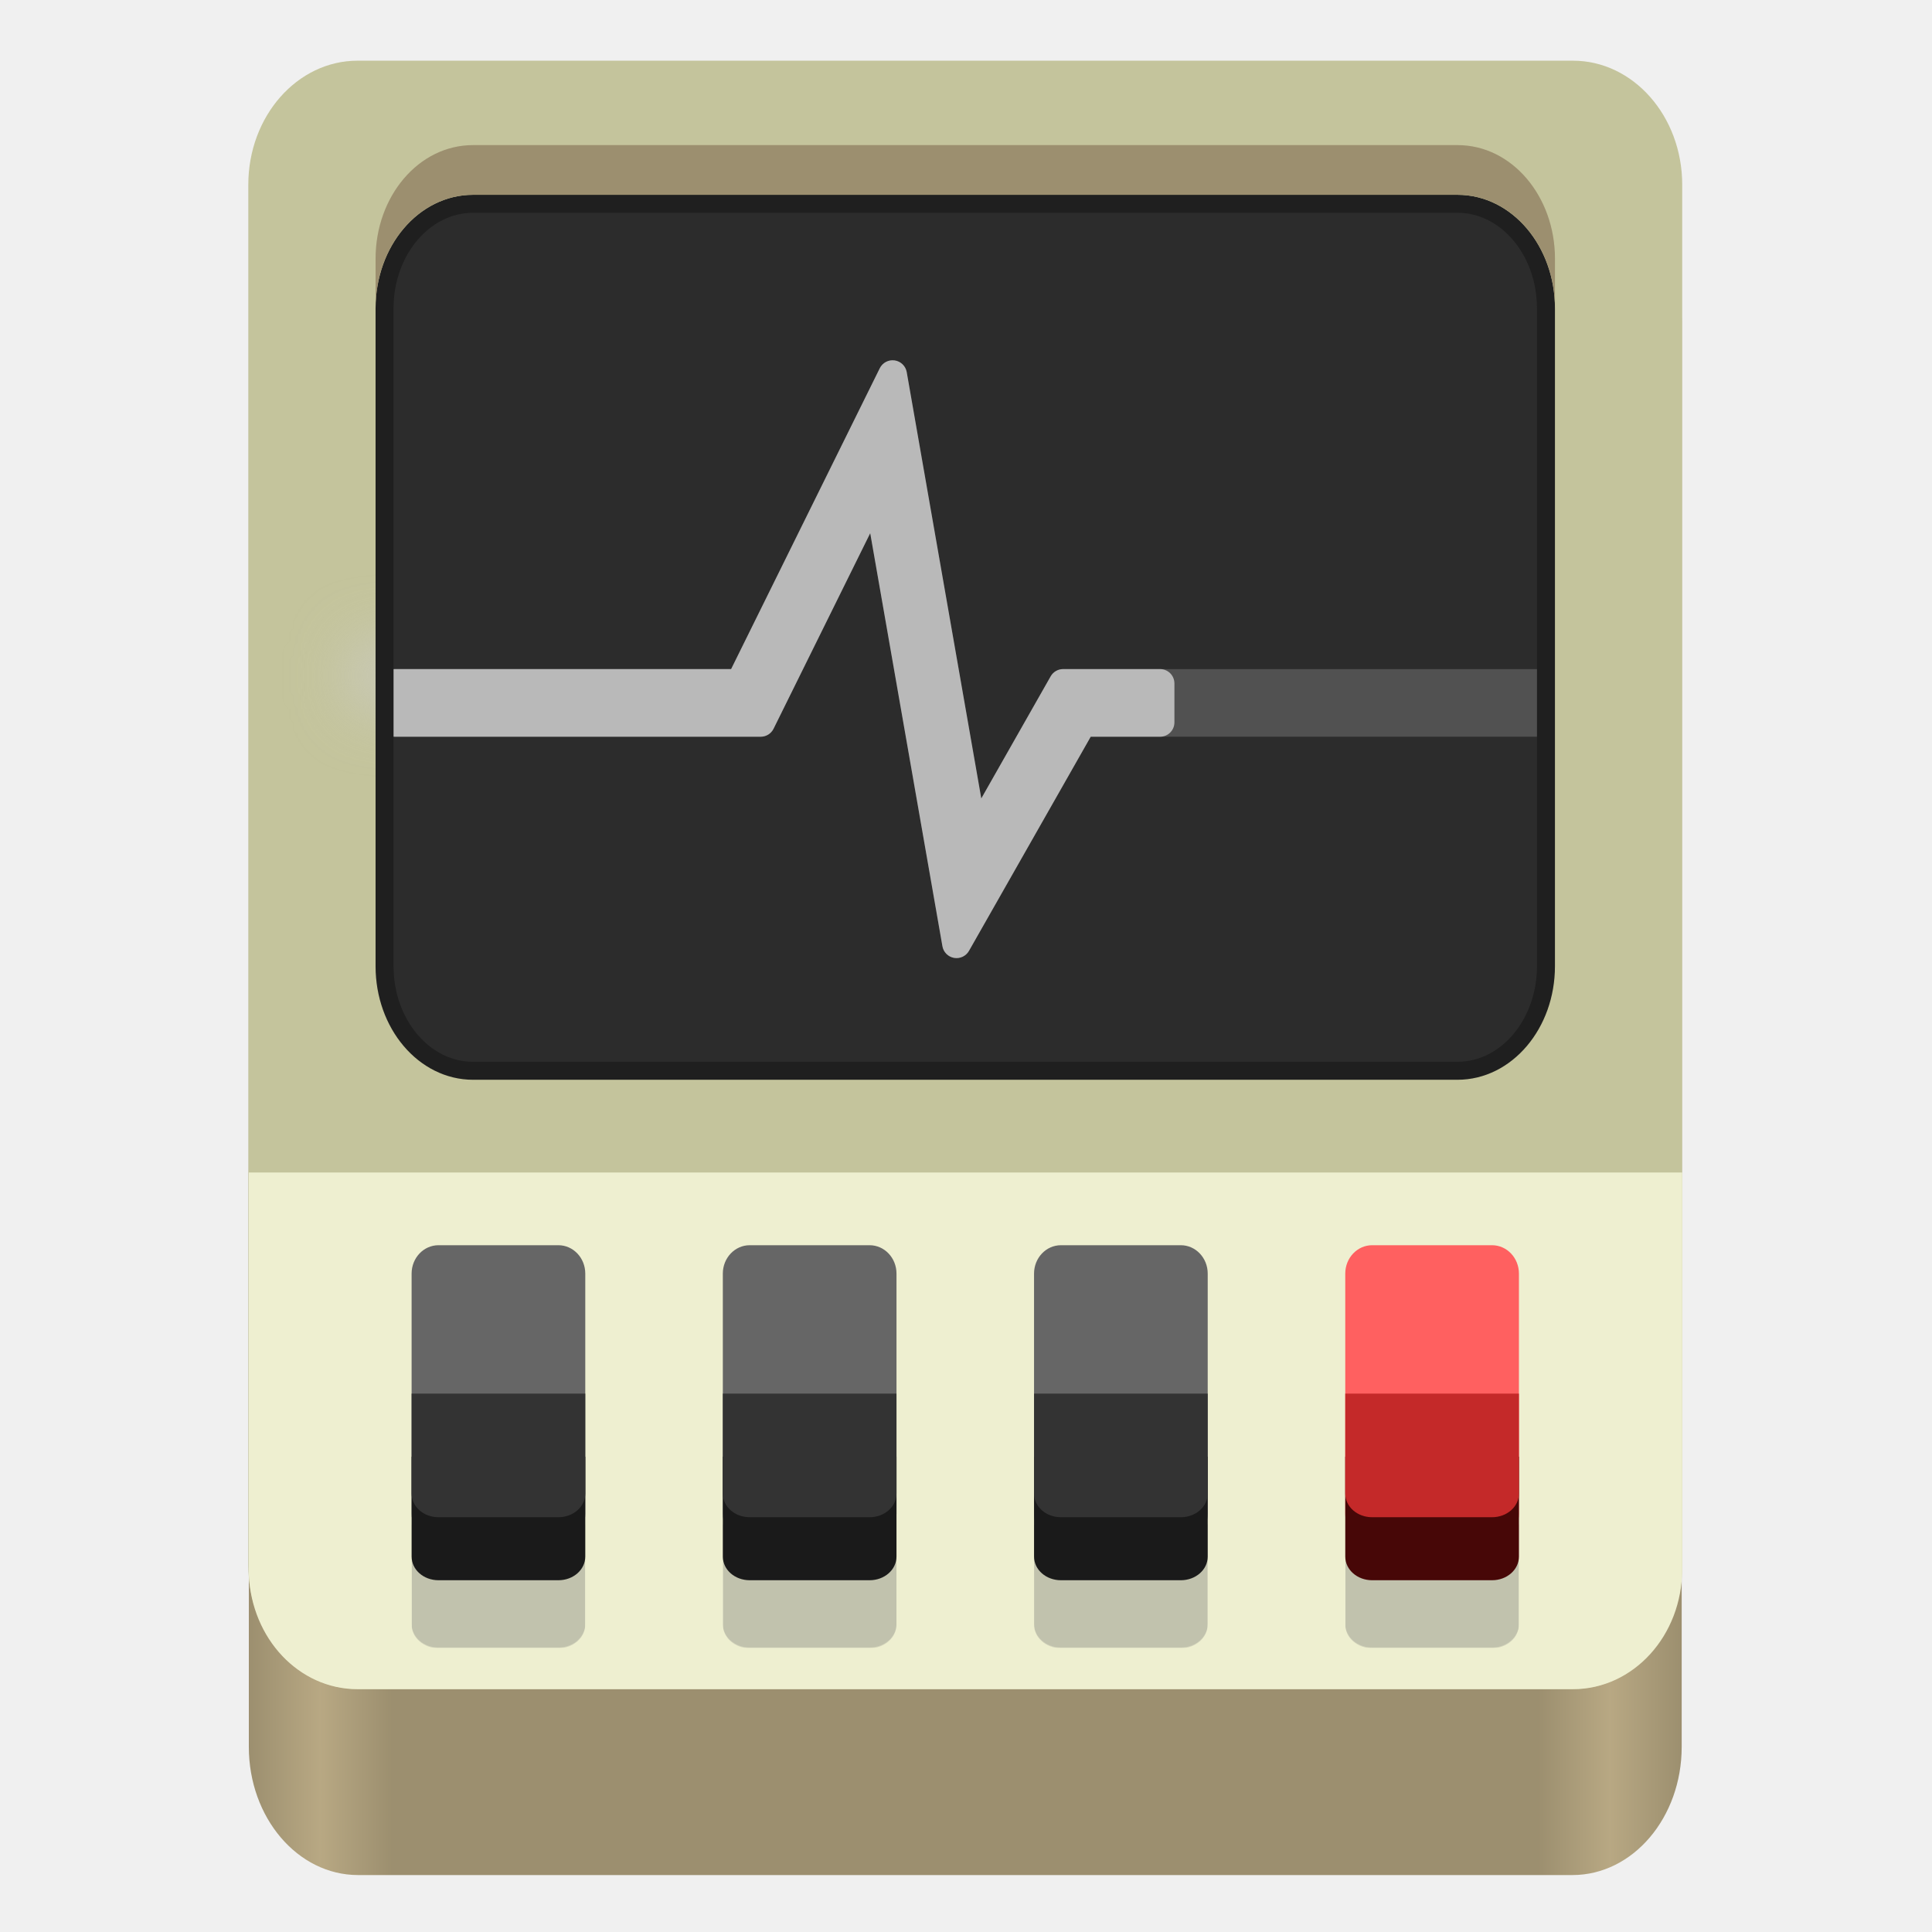
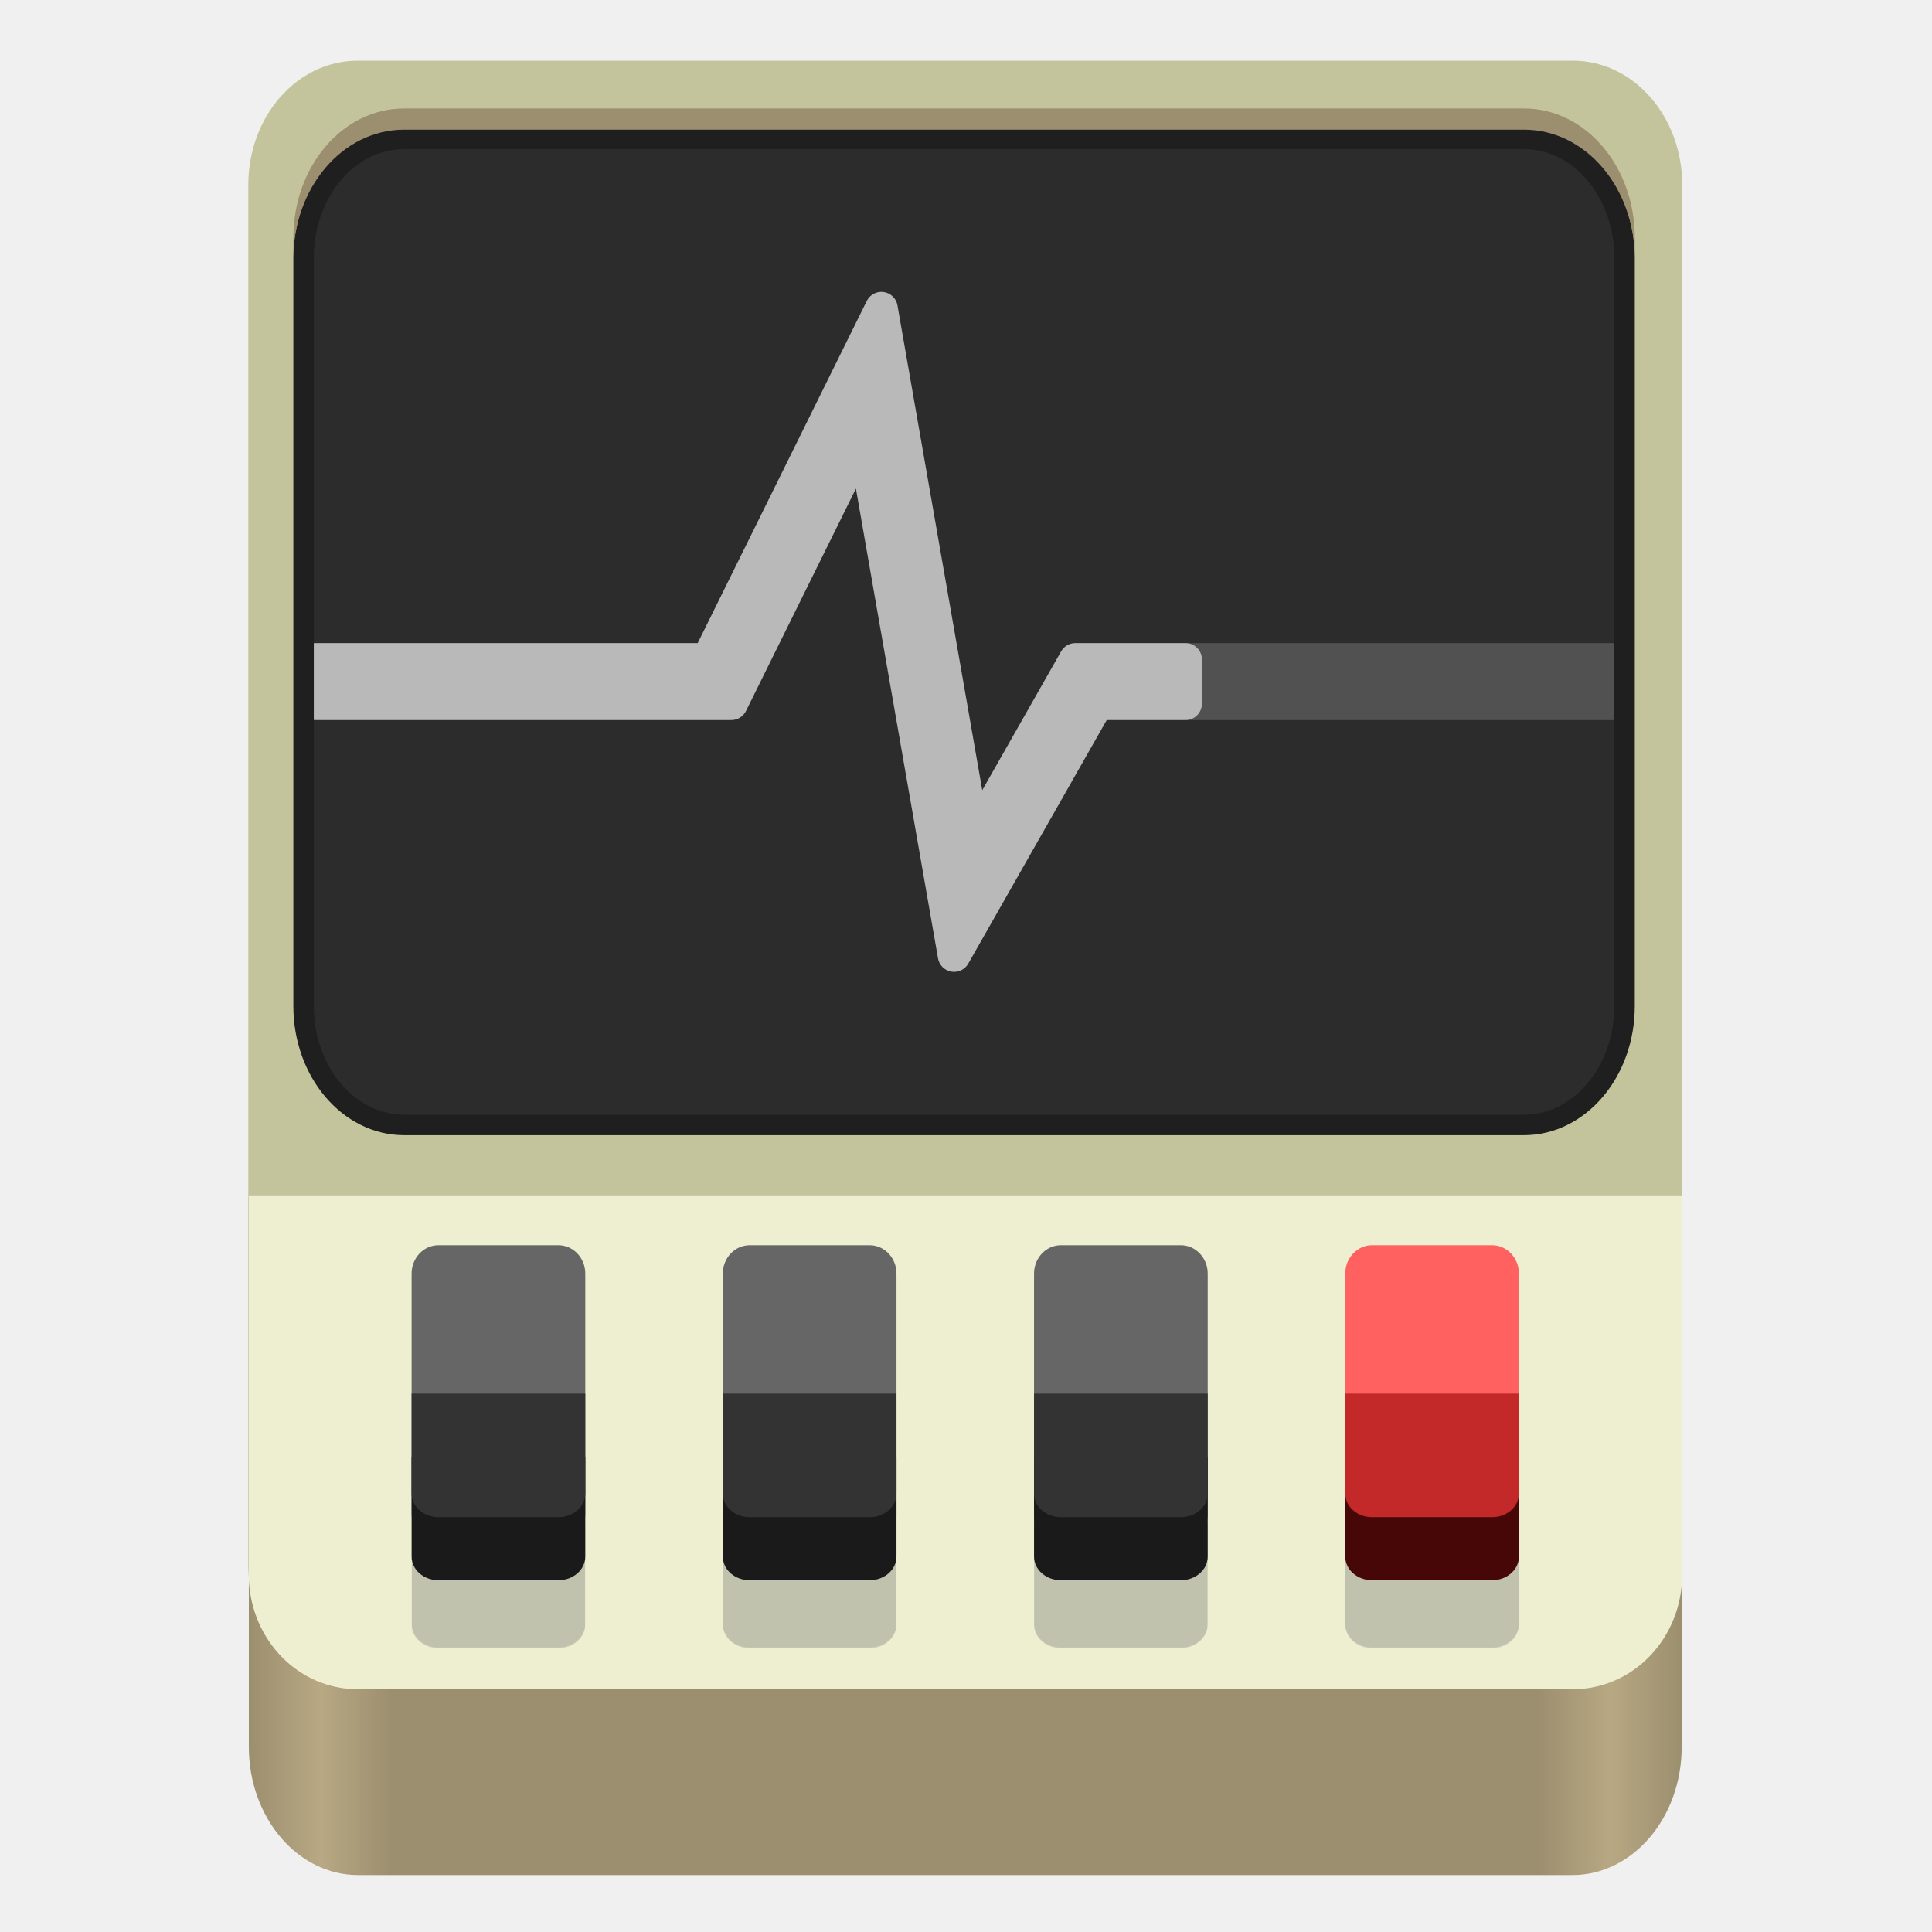
<svg xmlns="http://www.w3.org/2000/svg" xmlns:xlink="http://www.w3.org/1999/xlink" width="128" height="128" viewBox="0 0 128 128" version="1.1" id="svg5" xml:space="preserve">
  <defs id="defs2">
    <linearGradient y2="236" x2="96" y1="236" x1="32" gradientTransform="translate(604.8168,170.5864)" gradientUnits="userSpaceOnUse" id="linearGradient1099" xlink:href="#linearGradient1036" />
    <linearGradient id="linearGradient1036">
      <stop id="stop1032" offset="0" style="stop-color:#d5d3cf;stop-opacity:1;" />
      <stop id="stop1034" offset="1" style="stop-color:#f6f5f4;stop-opacity:1" />
    </linearGradient>
    <radialGradient r="32" fy="-76" fx="-244" cy="-76" cx="-244" gradientTransform="matrix(0.8833333,0,0,0.8833333,-460.3502,463.1197)" gradientUnits="userSpaceOnUse" id="radialGradient1103" xlink:href="#linearGradient1069" />
    <linearGradient id="linearGradient1069">
      <stop id="stop1065" offset="0" style="stop-color:#d5d3cf;stop-opacity:1" />
      <stop id="stop1067-1" offset="1" style="stop-color:#949390;stop-opacity:1" />
    </linearGradient>
    <linearGradient gradientUnits="userSpaceOnUse" y2="232" x2="64" y1="262.5" x1="64" id="linearGradient1027" xlink:href="#linearGradient1025" gradientTransform="translate(-470.5864,432.8168)" />
    <linearGradient id="linearGradient1025">
      <stop id="stop1021" offset="0" style="stop-color:#9a9996;stop-opacity:1" />
      <stop id="stop1023" offset="1" style="stop-color:#77767b;stop-opacity:1" />
    </linearGradient>
    <clipPath clipPathUnits="userSpaceOnUse" id="clipPath1609-7">
      <path id="path1611-5" d="m 252,116 28,-28 v -8 h -36 v 36 z" style="fill:#e74747;stroke:none;stroke-width:0.25px;stroke-linecap:butt;stroke-linejoin:miter;stroke-opacity:1" />
    </clipPath>
    <linearGradient id="linearGradient8241">
      <stop style="stop-color:#9c8f6f;stop-opacity:1;" offset="0" id="stop8237" />
      <stop style="stop-color:#b8a883;stop-opacity:1;" offset="0.05" id="stop9349" />
      <stop style="stop-color:#9c8f6f;stop-opacity:1;" offset="0.1" id="stop21746" />
      <stop style="stop-color:#9c8f6f;stop-opacity:1;" offset="0.9" id="stop21940" />
      <stop style="stop-color:#b8a883;stop-opacity:1;" offset="0.95" id="stop9351" />
      <stop style="stop-color:#9c8f6f;stop-opacity:1;" offset="1" id="stop8239" />
    </linearGradient>
    <radialGradient r="32" fy="-76" fx="-244" cy="-76" cx="-244" gradientTransform="matrix(0.8833333,0,0,0.8833333,-460.3502,463.1197)" gradientUnits="userSpaceOnUse" id="radialGradient1103-5" xlink:href="#linearGradient1069" />
    <clipPath clipPathUnits="userSpaceOnUse" id="clipPath1609-7-7">
      <path id="path1611-5-0" d="m 252,116 28,-28 v -8 h -36 v 36 z" style="fill:#e74747;stroke:none;stroke-width:0.25px;stroke-linecap:butt;stroke-linejoin:miter;stroke-opacity:1" />
    </clipPath>
    <clipPath clipPathUnits="userSpaceOnUse" id="clipPath744">
      <rect style="fill:#1e88e5;fill-opacity:1;stroke-width:0.265" id="rect746" width="541.867" height="541.867" x="0" y="1.5987212e-14" rx="79.375" ry="79.375" />
    </clipPath>
    <clipPath clipPathUnits="userSpaceOnUse" id="clipPath62">
      <rect style="fill:#1e88e5;fill-opacity:1;stroke-width:0.265" id="rect64" width="541.867" height="541.867" x="2.2507105e-05" y="-0.422" rx="79.375" ry="79.375" />
    </clipPath>
    <linearGradient xlink:href="#linearGradient8241" id="linearGradient8243" x1="11.5" y1="120.5" x2="116.5" y2="120.5" gradientUnits="userSpaceOnUse" gradientTransform="matrix(0.9040953,0,0,1.061257,6.089304,-3.6542)" />
    <radialGradient r="32" fy="-76" fx="-244" cy="-76" cx="-244" gradientTransform="matrix(0.8833333,0,0,0.8833333,-460.3502,463.1197)" gradientUnits="userSpaceOnUse" id="radialGradient1103-6" xlink:href="#linearGradient1069" />
    <clipPath clipPathUnits="userSpaceOnUse" id="clipPath1609-7-2">
      <path id="path1611-5-3" d="m 252,116 28,-28 v -8 h -36 v 36 z" style="fill:#e74747;stroke:none;stroke-width:0.25px;stroke-linecap:butt;stroke-linejoin:miter;stroke-opacity:1" />
    </clipPath>
    <clipPath clipPathUnits="userSpaceOnUse" id="clipPath961">
      <rect style="fill:#00c853;stroke:none;stroke-width:0.529" id="rect963" width="541.867" height="541.867" x="1.4210855e-14" y="2.717972e-05" rx="79.375" ry="79.375" />
    </clipPath>
    <radialGradient r="32" fy="-76" fx="-244" cy="-76" cx="-244" gradientTransform="matrix(0.8833333,0,0,0.8833333,-460.3502,463.1197)" gradientUnits="userSpaceOnUse" id="radialGradient1103-56" xlink:href="#linearGradient1069" />
    <clipPath clipPathUnits="userSpaceOnUse" id="clipPath1440">
      <circle style="display:inline;opacity:1;vector-effect:none;fill:none;fill-opacity:1;stroke:#000000;stroke-width:2;stroke-linecap:butt;stroke-linejoin:miter;stroke-miterlimit:4;stroke-dasharray:none;stroke-dashoffset:0;stroke-opacity:1;marker:none;marker-start:none;marker-mid:none;marker-end:none;paint-order:normal;enable-background:new" id="circle1442" cx="-134.35" cy="193.747" r="24" transform="rotate(-45)" />
    </clipPath>
    <clipPath clipPathUnits="userSpaceOnUse" id="clipPath1430">
      <circle style="display:inline;opacity:1;vector-effect:none;fill:none;fill-opacity:1;stroke:#000000;stroke-width:2;stroke-linecap:butt;stroke-linejoin:miter;stroke-miterlimit:4;stroke-dasharray:none;stroke-dashoffset:0;stroke-opacity:1;marker:none;marker-start:none;marker-mid:none;marker-end:none;paint-order:normal;enable-background:new" id="circle1432" cx="12" cy="232" r="24" />
    </clipPath>
    <clipPath clipPathUnits="userSpaceOnUse" id="clipPath1440-9">
      <circle style="display:inline;opacity:1;vector-effect:none;fill:none;fill-opacity:1;stroke:#000000;stroke-width:2;stroke-linecap:butt;stroke-linejoin:miter;stroke-miterlimit:4;stroke-dasharray:none;stroke-dashoffset:0;stroke-opacity:1;marker:none;marker-start:none;marker-mid:none;marker-end:none;paint-order:normal;enable-background:new" id="circle1442-5" cx="-134.35" cy="193.747" r="24" transform="rotate(-45)" />
    </clipPath>
    <clipPath clipPathUnits="userSpaceOnUse" id="clipPath1430-1">
      <circle style="display:inline;opacity:1;vector-effect:none;fill:none;fill-opacity:1;stroke:#000000;stroke-width:2;stroke-linecap:butt;stroke-linejoin:miter;stroke-miterlimit:4;stroke-dasharray:none;stroke-dashoffset:0;stroke-opacity:1;marker:none;marker-start:none;marker-mid:none;marker-end:none;paint-order:normal;enable-background:new" id="circle1432-8" cx="12" cy="232" r="24" />
    </clipPath>
    <clipPath clipPathUnits="userSpaceOnUse" id="clipPath2024">
      <rect style="opacity:1;vector-effect:none;fill:#63452c;fill-opacity:1;stroke:none;stroke-width:4;stroke-linecap:round;stroke-linejoin:round;stroke-miterlimit:4;stroke-dasharray:none;stroke-dashoffset:0;stroke-opacity:1" id="rect2026" width="74" height="98" x="6" y="196" />
    </clipPath>
    <linearGradient id="linearGradient914">
      <stop id="stop910" offset="0" style="stop-color:#f6f5f4;stop-opacity:0.437" />
      <stop id="stop912" offset="1" style="stop-color:#deddda;stop-opacity:0;" />
    </linearGradient>
    <radialGradient gradientTransform="matrix(2.608696,0,0,1.841036,-102.9565,-748.9467)" gradientUnits="userSpaceOnUse" r="46" fy="296" fx="64" cy="296" cx="64" id="radialGradient916" xlink:href="#linearGradient914" />
    <clipPath clipPathUnits="userSpaceOnUse" id="clipPath11543">
      <rect style="fill:#f0c04e;fill-opacity:1;stroke:none;stroke-width:0.529" id="rect11545" width="541.867" height="541.867" x="1.4746095e-06" y="6.4330168e-05" rx="79.375" ry="79.375" />
    </clipPath>
    <style id="style374">.cls-1{fill:url(#linear-gradient);}.cls-2{opacity:0.35;fill:url(#radial-gradient);}.cls-2,.cls-4{isolation:isolate;}.cls-3{fill:url(#linear-gradient-2);}.cls-4{opacity:0.41;fill:url(#radial-gradient-2);}.cls-5{fill:url(#radial-gradient-3);}.cls-6{fill:url(#radial-gradient-4);}</style>
    <linearGradient id="linear-gradient" x1="63.33" y1="84.03" x2="241.67" y2="84.03" gradientTransform="matrix(1,0,0,-1,0,266)" gradientUnits="userSpaceOnUse">
      <stop offset="0" stop-color="#0c59a4" id="stop376" />
      <stop offset="1" stop-color="#114a8b" id="stop378" />
    </linearGradient>
    <radialGradient id="radial-gradient" cx="161.83" cy="68.91" r="95.38" gradientTransform="matrix(1,0,0,-0.95,0,248.84)" gradientUnits="userSpaceOnUse">
      <stop offset="0.72" stop-opacity="0" id="stop381" />
      <stop offset="0.95" stop-opacity="0.53" id="stop383" />
      <stop offset="1" id="stop385" />
    </radialGradient>
    <linearGradient id="linear-gradient-2" x1="157.35" y1="161.39" x2="45.96" y2="40.06" gradientTransform="matrix(1,0,0,-1,0,266)" gradientUnits="userSpaceOnUse">
      <stop offset="0" stop-color="#1b9de2" id="stop388" />
      <stop offset="0.16" stop-color="#1595df" id="stop390" />
      <stop offset="0.67" stop-color="#0680d7" id="stop392" />
      <stop offset="1" stop-color="#0078d4" id="stop394" />
    </linearGradient>
    <radialGradient id="radial-gradient-2" cx="-340.29" cy="62.99" r="143.24" gradientTransform="matrix(0.15,-0.99,-0.8,-0.12,176.64,-125.4)" gradientUnits="userSpaceOnUse">
      <stop offset="0.76" stop-opacity="0" id="stop397" />
      <stop offset="0.95" stop-opacity="0.5" id="stop399" />
      <stop offset="1" id="stop401" />
    </radialGradient>
    <radialGradient id="radial-gradient-3" cx="113.37" cy="570.21" r="202.43" gradientTransform="matrix(-0.04,1,2.13,0.08,-1179.54,-106.69)" gradientUnits="userSpaceOnUse">
      <stop offset="0" stop-color="#35c1f1" id="stop404" />
      <stop offset="0.11" stop-color="#34c1ed" id="stop406" />
      <stop offset="0.23" stop-color="#2fc2df" id="stop408" />
      <stop offset="0.31" stop-color="#2bc3d2" id="stop410" />
      <stop offset="0.67" stop-color="#36c752" id="stop412" />
    </radialGradient>
    <radialGradient id="radial-gradient-4" cx="376.52" cy="567.97" r="97.34" gradientTransform="matrix(0.28,0.96,0.78,-0.23,-303.76,-148.5)" gradientUnits="userSpaceOnUse">
      <stop offset="0" stop-color="#66eb6e" id="stop415" />
      <stop offset="1" stop-color="#66eb6e" stop-opacity="0" id="stop417" />
    </radialGradient>
    <clipPath clipPathUnits="userSpaceOnUse" id="clipPath1260">
      <rect style="fill:#bbdefb;fill-opacity:1;stroke:none;stroke-width:0.529" id="rect1262" width="541.867" height="541.867" x="2.9492187e-06" y="3.9968629e-05" rx="79.375" ry="79.375" />
    </clipPath>
    <linearGradient x1="0" y1="119.552" x2="235.777" y2="119.552" id="linearGradient-1" gradientTransform="matrix(1.45119,0,0,1.703766,99.85446,80.41603)" gradientUnits="userSpaceOnUse">
      <stop stop-color="#FF5500" offset="0%" id="stop6" />
      <stop stop-color="#FF5500" offset="40.988%" id="stop8" />
      <stop stop-color="#FF2000" offset="58.198%" id="stop10" />
      <stop stop-color="#FF2000" offset="100%" id="stop12" />
    </linearGradient>
    <linearGradient x1="0.021" y1="0.507" x2="1" y2="0.507" id="linearGradient-2" gradientUnits="userSpaceOnUse" gradientTransform="matrix(7.107012,0,0,7.107012,54.42477,49.22005)">
      <stop stop-color="#FF452A" offset="0%" id="stop15" />
      <stop stop-color="#FF2000" offset="100%" id="stop17" />
    </linearGradient>
    <mask id="mask-4" fill="#ffffff">
      <path d="M 45.051,6.703 39.15,2.8822695e-5 h -10.363 -10.363 L 12.522,6.703 c 0,0 -5.182,-1.441 -7.628,1.009 0,0 6.909,-0.624 9.284,3.243 0,0 6.405,1.225 7.269,1.225 0.864,0 2.735,-0.721 4.462,-1.297 1.727,-0.576 2.879,-0.581 2.879,-0.581 0,0 1.151,0.004 2.879,0.581 1.727,0.576 3.598,1.297 4.462,1.297 0.864,0 7.269,-1.225 7.269,-1.225 2.375,-3.867 9.284,-3.243 9.284,-3.243 C 50.233,5.262 45.051,6.703 45.051,6.703" id="use25" style="stroke-width:0.265" />
    </mask>
    <clipPath clipPathUnits="userSpaceOnUse" id="clipPath3338">
      <rect style="fill:#ff7f2a;fill-opacity:1;stroke:none;stroke-width:0.529" id="rect3340" width="541.867" height="541.867" x="1.1368684e-13" y="5.8174133e-05" rx="79.375" ry="79.375" />
    </clipPath>
    <clipPath clipPathUnits="userSpaceOnUse" id="clipPath2140">
      <rect style="fill:#ffad76;fill-opacity:1;stroke:none;stroke-width:0.529" id="rect2142" width="487.68" height="487.68" x="27.093" y="27.093" rx="71.438" ry="71.438" />
    </clipPath>
    <linearGradient gradientUnits="userSpaceOnUse" y2="268" x2="115.823" y1="268" x1="11.823" id="linearGradient1329" xlink:href="#linearGradient1357" gradientTransform="matrix(2.274968,0,0,2.274968,-344.8075,-258.2955)" />
    <linearGradient id="linearGradient1357">
      <stop id="stop1345" offset="0" style="stop-color:#986a44;stop-opacity:1" />
      <stop style="stop-color:#cdab8f;stop-opacity:1" offset="0.029" id="stop1347" />
      <stop id="stop1349" offset="0.058" style="stop-color:#b5835a;stop-opacity:1" />
      <stop style="stop-color:#b5835a;stop-opacity:1" offset="0.942" id="stop1351" />
      <stop id="stop1353" offset="0.971" style="stop-color:#cdab8f;stop-opacity:1" />
      <stop id="stop1355" offset="1" style="stop-color:#986a44;stop-opacity:1" />
    </linearGradient>
    <linearGradient y2="23" x2="60" y1="53.255" x1="70.586" gradientTransform="translate(0,170)" gradientUnits="userSpaceOnUse" id="linearGradient1610" xlink:href="#linearGradient1656" />
    <linearGradient id="linearGradient1656">
      <stop style="stop-color:#ffffff;stop-opacity:1" offset="0" id="stop1652" />
      <stop style="stop-color:#deddda;stop-opacity:1" offset="1" id="stop1654" />
    </linearGradient>
    <linearGradient y2="268" x2="68" y1="268" x1="60" gradientUnits="userSpaceOnUse" id="linearGradient1612" xlink:href="#linearGradient1270" />
    <linearGradient id="linearGradient1270">
      <stop style="stop-color:#949390;stop-opacity:1;" offset="0" id="stop1258" />
      <stop id="stop1260" offset="0.083" style="stop-color:#d5d3cf;stop-opacity:1" />
      <stop style="stop-color:#949390;stop-opacity:1;" offset="0.167" id="stop1262" />
      <stop id="stop1264" offset="0.833" style="stop-color:#949390;stop-opacity:1;" />
      <stop style="stop-color:#d5d3cf;stop-opacity:1" offset="0.917" id="stop1266" />
      <stop style="stop-color:#949390;stop-opacity:1" offset="1" id="stop1268" />
    </linearGradient>
    <filter style="color-interpolation-filters:sRGB;" id="filter9845" x="-0.111" y="-0.176" width="1.222" height="1.351">
      <feFlood flood-opacity="0.451" flood-color="rgb(27,27,27)" result="flood" id="feFlood9835" />
      <feComposite in="flood" in2="SourceGraphic" operator="out" result="composite1" id="feComposite9837" />
      <feGaussianBlur in="composite1" stdDeviation="4" result="blur" id="feGaussianBlur9839" />
      <feOffset dx="0" dy="0" result="offset" id="feOffset9841" />
      <feComposite in="offset" in2="SourceGraphic" operator="atop" result="composite2" id="feComposite9843" />
    </filter>
    <filter style="color-interpolation-filters:sRGB;" id="filter17293" x="-0.031" y="-0.17" width="1.063" height="1.333">
      <feFlood flood-opacity="0.792" flood-color="rgb(119,119,119)" result="flood" id="feFlood17283" />
      <feComposite in="SourceGraphic" in2="flood" operator="in" result="composite1" id="feComposite17285" />
      <feGaussianBlur in="composite1" stdDeviation="1.1" result="blur" id="feGaussianBlur17287" />
      <feOffset dx="0" dy="0" result="offset" id="feOffset17289" />
      <feComposite in="SourceGraphic" in2="offset" operator="over" result="composite2" id="feComposite17291" />
    </filter>
    <filter style="color-interpolation-filters:sRGB;" id="filter18909" x="-0.091" y="-0.091" width="1.183" height="1.183">
      <feFlood flood-opacity="0.345" flood-color="rgb(107,107,107)" result="flood" id="feFlood18899" />
      <feComposite in="flood" in2="SourceGraphic" operator="out" result="composite1" id="feComposite18901" />
      <feGaussianBlur in="composite1" stdDeviation="4" result="blur" id="feGaussianBlur18903" />
      <feOffset dx="0" dy="0" result="offset" id="feOffset18905" />
      <feComposite in="offset" in2="SourceGraphic" operator="atop" result="composite2" id="feComposite18907" />
    </filter>
    <filter style="color-interpolation-filters:sRGB;" id="filter1676" x="0" y="0" width="1" height="1.548">
      <feFlood flood-opacity="0.345" flood-color="rgb(107,107,107)" result="flood" id="feFlood1666" />
      <feComposite in="flood" in2="SourceGraphic" operator="in" result="composite1" id="feComposite1668" />
      <feGaussianBlur in="composite1" stdDeviation="0" result="blur" id="feGaussianBlur1670" />
      <feOffset dx="0" dy="4" result="offset" id="feOffset1672" />
      <feComposite in="SourceGraphic" in2="offset" operator="over" result="composite2" id="feComposite1674" />
    </filter>
    <filter style="color-interpolation-filters:sRGB;" id="filter4681" x="-0.215" y="-0.064" width="1.429" height="1.128">
      <feGaussianBlur stdDeviation="1 1" result="blur" id="feGaussianBlur4679" />
    </filter>
    <filter style="color-interpolation-filters:sRGB;" id="filter4685" x="-0.215" y="-0.39" width="1.429" height="1.78">
      <feGaussianBlur stdDeviation="1 1" result="blur" id="feGaussianBlur4683" />
    </filter>
-     <filter style="color-interpolation-filters:sRGB" id="filter1162" x="-0.083" y="-0.11" width="1.166" height="1.22">
-       <feGaussianBlur stdDeviation="1.917" id="feGaussianBlur1164" />
-     </filter>
  </defs>
  <g id="layer2">
    <rect style="fill:url(#linearGradient8243);fill-opacity:1;stroke-width:0.98" id="rect440" width="94.93" height="111.432" x="16.486" y="12.795" rx="7.233" ry="8.49" />
    <rect style="fill:#c4c49c;fill-opacity:1;stroke-width:0.964" id="rect358" width="95" height="107.89" x="16.451" y="4.021" rx="7.238" ry="8.22" />
-     <path id="rect2011" style="fill:#eeefd0;fill-opacity:1;stroke:none;stroke-width:1.029;stroke-linecap:square;stroke-linejoin:round;paint-order:markers stroke fill" d="m 16.486,77.679 v 26.648 c 0.182,4.231 3.312,7.585 7.204,7.585 h 80.522 c 4.01,0 7.238,-3.552 7.238,-7.964 V 77.679 Z" />
+     <path id="rect2011" style="fill:#eeefd0;fill-opacity:1;stroke:none;stroke-width:1.006;stroke-linecap:square;stroke-linejoin:round;paint-order:markers stroke fill" d="m 16.486,79.201 v 25.463 c 0.182,4.042 3.312,7.248 7.204,7.248 h 80.522 c 4.01,0 7.238,-3.394 7.238,-7.61 V 79.201 Z" />
    <rect style="fill:#666666;fill-opacity:1;stroke:none;stroke-width:0.366;stroke-linecap:square;stroke-linejoin:round;stroke-dasharray:2.196, 2.196;stroke-dashoffset:0;stroke-opacity:0.378;paint-order:markers stroke fill" id="rect11094" width="11.506" height="19.665" x="27.27" y="82.499" rx="1.78" ry="1.88" />
    <path id="path11257" style="fill:#1a1a1a;fill-opacity:1;stroke:none;stroke-width:0.216;stroke-linecap:square;stroke-linejoin:round;stroke-dasharray:1.299, 1.299;stroke-dashoffset:0;stroke-opacity:0.378;paint-order:markers stroke fill;filter:url(#filter1676)" d="m 29.433,96.092 v 5.908 c 0,0.774 0.748,1.397 1.678,1.397 h 7.486 c 0.929,0 1.678,-0.623 1.678,-1.397 v -5.908 z" transform="matrix(1.061139,0,0,1.120857,-3.961477,-11.19847)" />
    <path id="rect11200" style="fill:#333333;fill-opacity:1;stroke:none;stroke-width:0.236;stroke-linecap:square;stroke-linejoin:round;stroke-dasharray:1.417, 1.417;stroke-dashoffset:0;stroke-opacity:0.378;paint-order:markers stroke fill" d="m 27.271,92.332 v 6.622 c 0,0.867 0.794,1.566 1.78,1.566 h 7.944 c 0.986,0 1.78,-0.698 1.78,-1.566 v -6.622 z" />
    <rect style="fill:#666666;fill-opacity:1;stroke:none;stroke-width:0.366;stroke-linecap:square;stroke-linejoin:round;stroke-dasharray:2.196, 2.196;stroke-dashoffset:0;stroke-opacity:0.378;paint-order:markers stroke fill" id="rect13622" width="11.506" height="19.665" x="47.889" y="82.499" rx="1.78" ry="1.88" />
    <path id="path13624" style="fill:#1a1a1a;fill-opacity:1;stroke:none;stroke-width:0.216;stroke-linecap:square;stroke-linejoin:round;stroke-dasharray:1.299, 1.299;stroke-dashoffset:0;stroke-opacity:0.378;paint-order:markers stroke fill;filter:url(#filter1676)" d="m 48.864,96.092 v 5.908 c 0,0.774 0.748,1.397 1.678,1.397 h 7.486 c 0.929,0 1.678,-0.623 1.678,-1.397 v -5.908 z" transform="matrix(1.061139,0,0,1.120857,-3.961477,-11.19847)" />
    <path id="path13626" style="fill:#333333;fill-opacity:1;stroke:none;stroke-width:0.236;stroke-linecap:square;stroke-linejoin:round;stroke-dasharray:1.417, 1.417;stroke-dashoffset:0;stroke-opacity:0.378;paint-order:markers stroke fill" d="m 47.89,92.332 v 6.622 c 0,0.867 0.794,1.566 1.78,1.566 h 7.944 c 0.986,0 1.78,-0.698 1.78,-1.566 v -6.622 z" />
    <rect style="fill:#666666;fill-opacity:1;stroke:none;stroke-width:0.366;stroke-linecap:square;stroke-linejoin:round;stroke-dasharray:2.196, 2.196;stroke-dashoffset:0;stroke-opacity:0.378;paint-order:markers stroke fill" id="rect13638" width="11.506" height="19.665" x="68.508" y="82.499" rx="1.78" ry="1.88" />
    <path id="path13640" style="fill:#1a1a1a;fill-opacity:1;stroke:none;stroke-width:0.216;stroke-linecap:square;stroke-linejoin:round;stroke-dasharray:1.299, 1.299;stroke-dashoffset:0;stroke-opacity:0.378;paint-order:markers stroke fill;filter:url(#filter1676)" d="m 68.295,96.092 v 5.908 c 0,0.774 0.748,1.397 1.678,1.397 h 7.486 c 0.929,0 1.678,-0.623 1.678,-1.397 v -5.908 z" transform="matrix(1.061139,0,0,1.120857,-3.961477,-11.19847)" />
    <path id="path13642" style="fill:#333333;fill-opacity:1;stroke:none;stroke-width:0.236;stroke-linecap:square;stroke-linejoin:round;stroke-dasharray:1.417, 1.417;stroke-dashoffset:0;stroke-opacity:0.378;paint-order:markers stroke fill" d="m 68.509,92.332 v 6.622 c 0,0.867 0.794,1.566 1.78,1.566 h 7.944 c 0.986,0 1.78,-0.698 1.78,-1.566 v -6.622 z" />
    <rect style="fill:#ff6060;fill-opacity:1;stroke:none;stroke-width:0.366;stroke-linecap:square;stroke-linejoin:round;stroke-dasharray:2.196, 2.196;stroke-dashoffset:0;stroke-opacity:0.378;paint-order:markers stroke fill" id="rect13654" width="11.506" height="19.665" x="89.127" y="82.499" rx="1.78" ry="1.88" />
    <path id="path13656" style="fill:#470707;fill-opacity:1;stroke:none;stroke-width:0.216;stroke-linecap:square;stroke-linejoin:round;stroke-dasharray:1.299, 1.299;stroke-dashoffset:0;stroke-opacity:0.378;paint-order:markers stroke fill;filter:url(#filter1676)" d="m 87.726,96.092 v 5.908 c 0,0.774 0.748,1.397 1.678,1.397 h 7.486 c 0.929,0 1.678,-0.623 1.678,-1.397 v -5.908 z" transform="matrix(1.061139,0,0,1.120857,-3.961477,-11.19847)" />
    <path id="path13658" style="fill:#c42929;fill-opacity:1;stroke:none;stroke-width:0.236;stroke-linecap:square;stroke-linejoin:round;stroke-dasharray:1.417, 1.417;stroke-dashoffset:0;stroke-opacity:0.378;paint-order:markers stroke fill" d="m 89.128,92.332 v 6.622 c 0,0.867 0.794,1.566 1.78,1.566 h 7.944 c 0.986,0 1.78,-0.698 1.78,-1.566 v -6.622 z" />
-     <path id="path606" style="color:#000000;fill:#cccccc;stroke-width:2;stroke-linejoin:round;stroke-miterlimit:10;-inkscape-stroke:none;fill-opacity:0.601;filter:url(#filter1162)" d="m 59.021,20.844 a 1,1 0 0 0 -1.039,0.547 l -0.596,1.205 -9.783,19.797 H 24.125 a 1,1 0 0 0 -1,1 v 2.723 a 1,1 0 0 0 1,1 h 25.545 a 1,1 0 0 0 0.896,-0.557 l 6.748,-13.654 5.041,28.838 a 1,1 0 0 0 1.854,0.322 l 8.498,-14.949 h 4.844 a 1,1 0 0 0 1,-1 v -2.723 a 1,1 0 0 0 -1,-1 h -6.77 a 1,1 0 0 0 -0.869,0.506 l -4.844,8.525 -5.205,-29.762 A 1,1 0 0 0 59.021,20.844 Z" />
-     <g id="g1480" transform="translate(0,0.7874887)">
-       <rect style="fill:#2c2c2c;fill-opacity:1;stroke:none;stroke-width:3.056;stroke-linecap:square;stroke-linejoin:round;stroke-dasharray:none;stroke-opacity:1;paint-order:markers stroke fill" id="rect5231" width="76.946" height="57.441" x="25.478" y="12.714" rx="5.863" ry="6.925" />
-       <path id="path1043" style="color:#000000;opacity:0.2;fill:#e6e6e6;stroke-width:1.898;stroke-linejoin:round;stroke-miterlimit:10;-inkscape-stroke:none" d="m 59.275,23.091 a 0.949,0.949 0 0 0 -0.986,0.519 l -0.567,1.144 -9.282,18.785 H 26.158 a 0.949,0.949 0 0 0 -0.949,0.949 v 2.586 a 0.949,0.949 0 0 0 0.949,0.949 h 24.24 a 0.949,0.949 0 0 0 0.851,-0.528 l 6.406,-12.958 4.784,27.369 a 0.949,0.949 0 0 0 1.759,0.306 l 8.065,-14.188 h 29.487 a 0.949,0.949 0 0 0 0.949,-0.949 v -2.586 a 0.949,0.949 0 0 0 -0.949,-0.949 H 70.435 a 0.949,0.949 0 0 0 -0.825,0.48 l -4.597,8.091 -4.94,-28.242 a 0.949,0.949 0 0 0 -0.799,-0.777 z" />
-       <path id="path1034" style="color:#000000;fill:#ffffff;fill-opacity:0.601;stroke-width:1.898;stroke-linejoin:round;stroke-miterlimit:10;-inkscape-stroke:none" d="m 59.273,23.091 a 0.949,0.949 0 0 0 -0.986,0.519 l -0.565,1.144 -9.284,18.787 H 26.157 a 0.949,0.949 0 0 0 -0.949,0.949 v 2.584 a 0.949,0.949 0 0 0 0.949,0.949 h 24.242 a 0.949,0.949 0 0 0 0.851,-0.528 l 6.404,-12.958 4.784,27.367 a 0.949,0.949 0 0 0 1.759,0.306 l 8.065,-14.187 h 4.597 a 0.949,0.949 0 0 0 0.949,-0.949 v -2.584 a 0.949,0.949 0 0 0 -0.949,-0.949 h -6.424 a 0.949,0.949 0 0 0 -0.825,0.48 l -4.597,8.091 -4.94,-28.244 a 0.949,0.949 0 0 0 -0.799,-0.777 z" />
-       <rect style="fill:none;fill-opacity:1;stroke:#1f1f1f;stroke-width:1.191;stroke-linecap:square;stroke-linejoin:round;stroke-dasharray:none;stroke-opacity:1;paint-order:markers stroke fill" id="rect2927" width="76.946" height="57.441" x="25.478" y="12.714" rx="5.863" ry="6.925" />
-       <path id="path1174" style="color:#000000;fill:#9c8f6f;fill-opacity:1;stroke-width:0.949;stroke-linecap:square;stroke-linejoin:round;-inkscape-stroke:none;paint-order:markers stroke fill" d="m 31.342,8.826 c -3.625,0 -6.459,3.414 -6.459,7.521 v 1.395 0.502 1.396 c 0,-4.107 2.834,-7.521 6.459,-7.521 H 96.562 c 3.625,0 6.459,3.414 6.459,7.521 v -1.396 -0.502 -1.395 c 0,-4.107 -2.834,-7.521 -6.459,-7.521 z" />
+     <g id="g463">
+       <rect style="fill:#2c2c2c;fill-opacity:1;stroke:none;stroke-width:3.476;stroke-linecap:square;stroke-linejoin:round;stroke-dasharray:none;stroke-opacity:1;paint-order:markers stroke fill" id="rect5231" width="87.518" height="65.333" x="20.113" y="9.198" rx="6.668" ry="7.876" />
+       <path id="path1043" style="color:#000000;opacity:0.2;fill:#e6e6e6;stroke-width:2.159;stroke-linejoin:round;stroke-miterlimit:10;-inkscape-stroke:none" d="m 58.549,19.351 a 1.079,1.079 0 0 0 -1.122,0.59 L 56.783,21.242 46.225,42.608 H 20.883 a 1.079,1.079 0 0 0 -1.079,1.079 v 2.941 a 1.079,1.079 0 0 0 1.079,1.079 h 27.57 a 1.079,1.079 0 0 0 0.968,-0.601 l 7.286,-14.738 5.441,31.129 a 1.079,1.079 0 0 0 2.001,0.348 l 9.173,-16.138 h 33.538 a 1.079,1.079 0 0 0 1.079,-1.079 V 43.687 a 1.079,1.079 0 0 0 -1.079,-1.079 H 71.243 a 1.079,1.079 0 0 0 -0.938,0.546 L 65.076,52.356 59.458,20.234 a 1.079,1.079 0 0 0 -0.909,-0.883 z" />
+       <path id="path1034" style="color:#000000;fill:#ffffff;fill-opacity:0.601;stroke-width:2.159;stroke-linejoin:round;stroke-miterlimit:10;-inkscape-stroke:none" d="m 58.549,19.349 a 1.079,1.079 0 0 0 -1.122,0.59 L 56.785,21.24 46.225,42.608 H 20.883 a 1.079,1.079 0 0 0 -1.079,1.079 v 2.939 a 1.079,1.079 0 0 0 1.079,1.079 h 27.572 a 1.079,1.079 0 0 0 0.968,-0.601 l 7.284,-14.738 5.441,31.127 a 1.079,1.079 0 0 0 2.001,0.348 l 9.173,-16.136 h 5.228 a 1.079,1.079 0 0 0 1.079,-1.079 V 43.687 a 1.079,1.079 0 0 0 -1.079,-1.079 h -7.307 a 1.079,1.079 0 0 0 -0.938,0.546 L 65.076,52.356 59.458,20.232 A 1.079,1.079 0 0 0 58.549,19.349 Z" />
+       <rect style="fill:none;fill-opacity:1;stroke:#1f1f1f;stroke-width:1.355;stroke-linecap:square;stroke-linejoin:round;stroke-dasharray:none;stroke-opacity:1;paint-order:markers stroke fill" id="rect2927" width="87.518" height="65.333" x="20.113" y="9.198" rx="6.668" ry="7.876" />
+       <path id="path1174" style="color:#000000;fill:#9c8f6f;fill-opacity:1;stroke-width:1.079;stroke-linecap:square;stroke-linejoin:round;-inkscape-stroke:none;paint-order:markers stroke fill" d="m 26.782,7.186 c -4.124,0 -7.346,3.884 -7.346,8.555 v 1.404 c 0,-4.671 3.223,-8.555 7.346,-8.555 h 74.181 c 4.124,0 7.346,3.884 7.346,8.555 v -1.404 c 0,-4.671 -3.223,-8.555 -7.346,-8.555 z" />
    </g>
  </g>
</svg>
